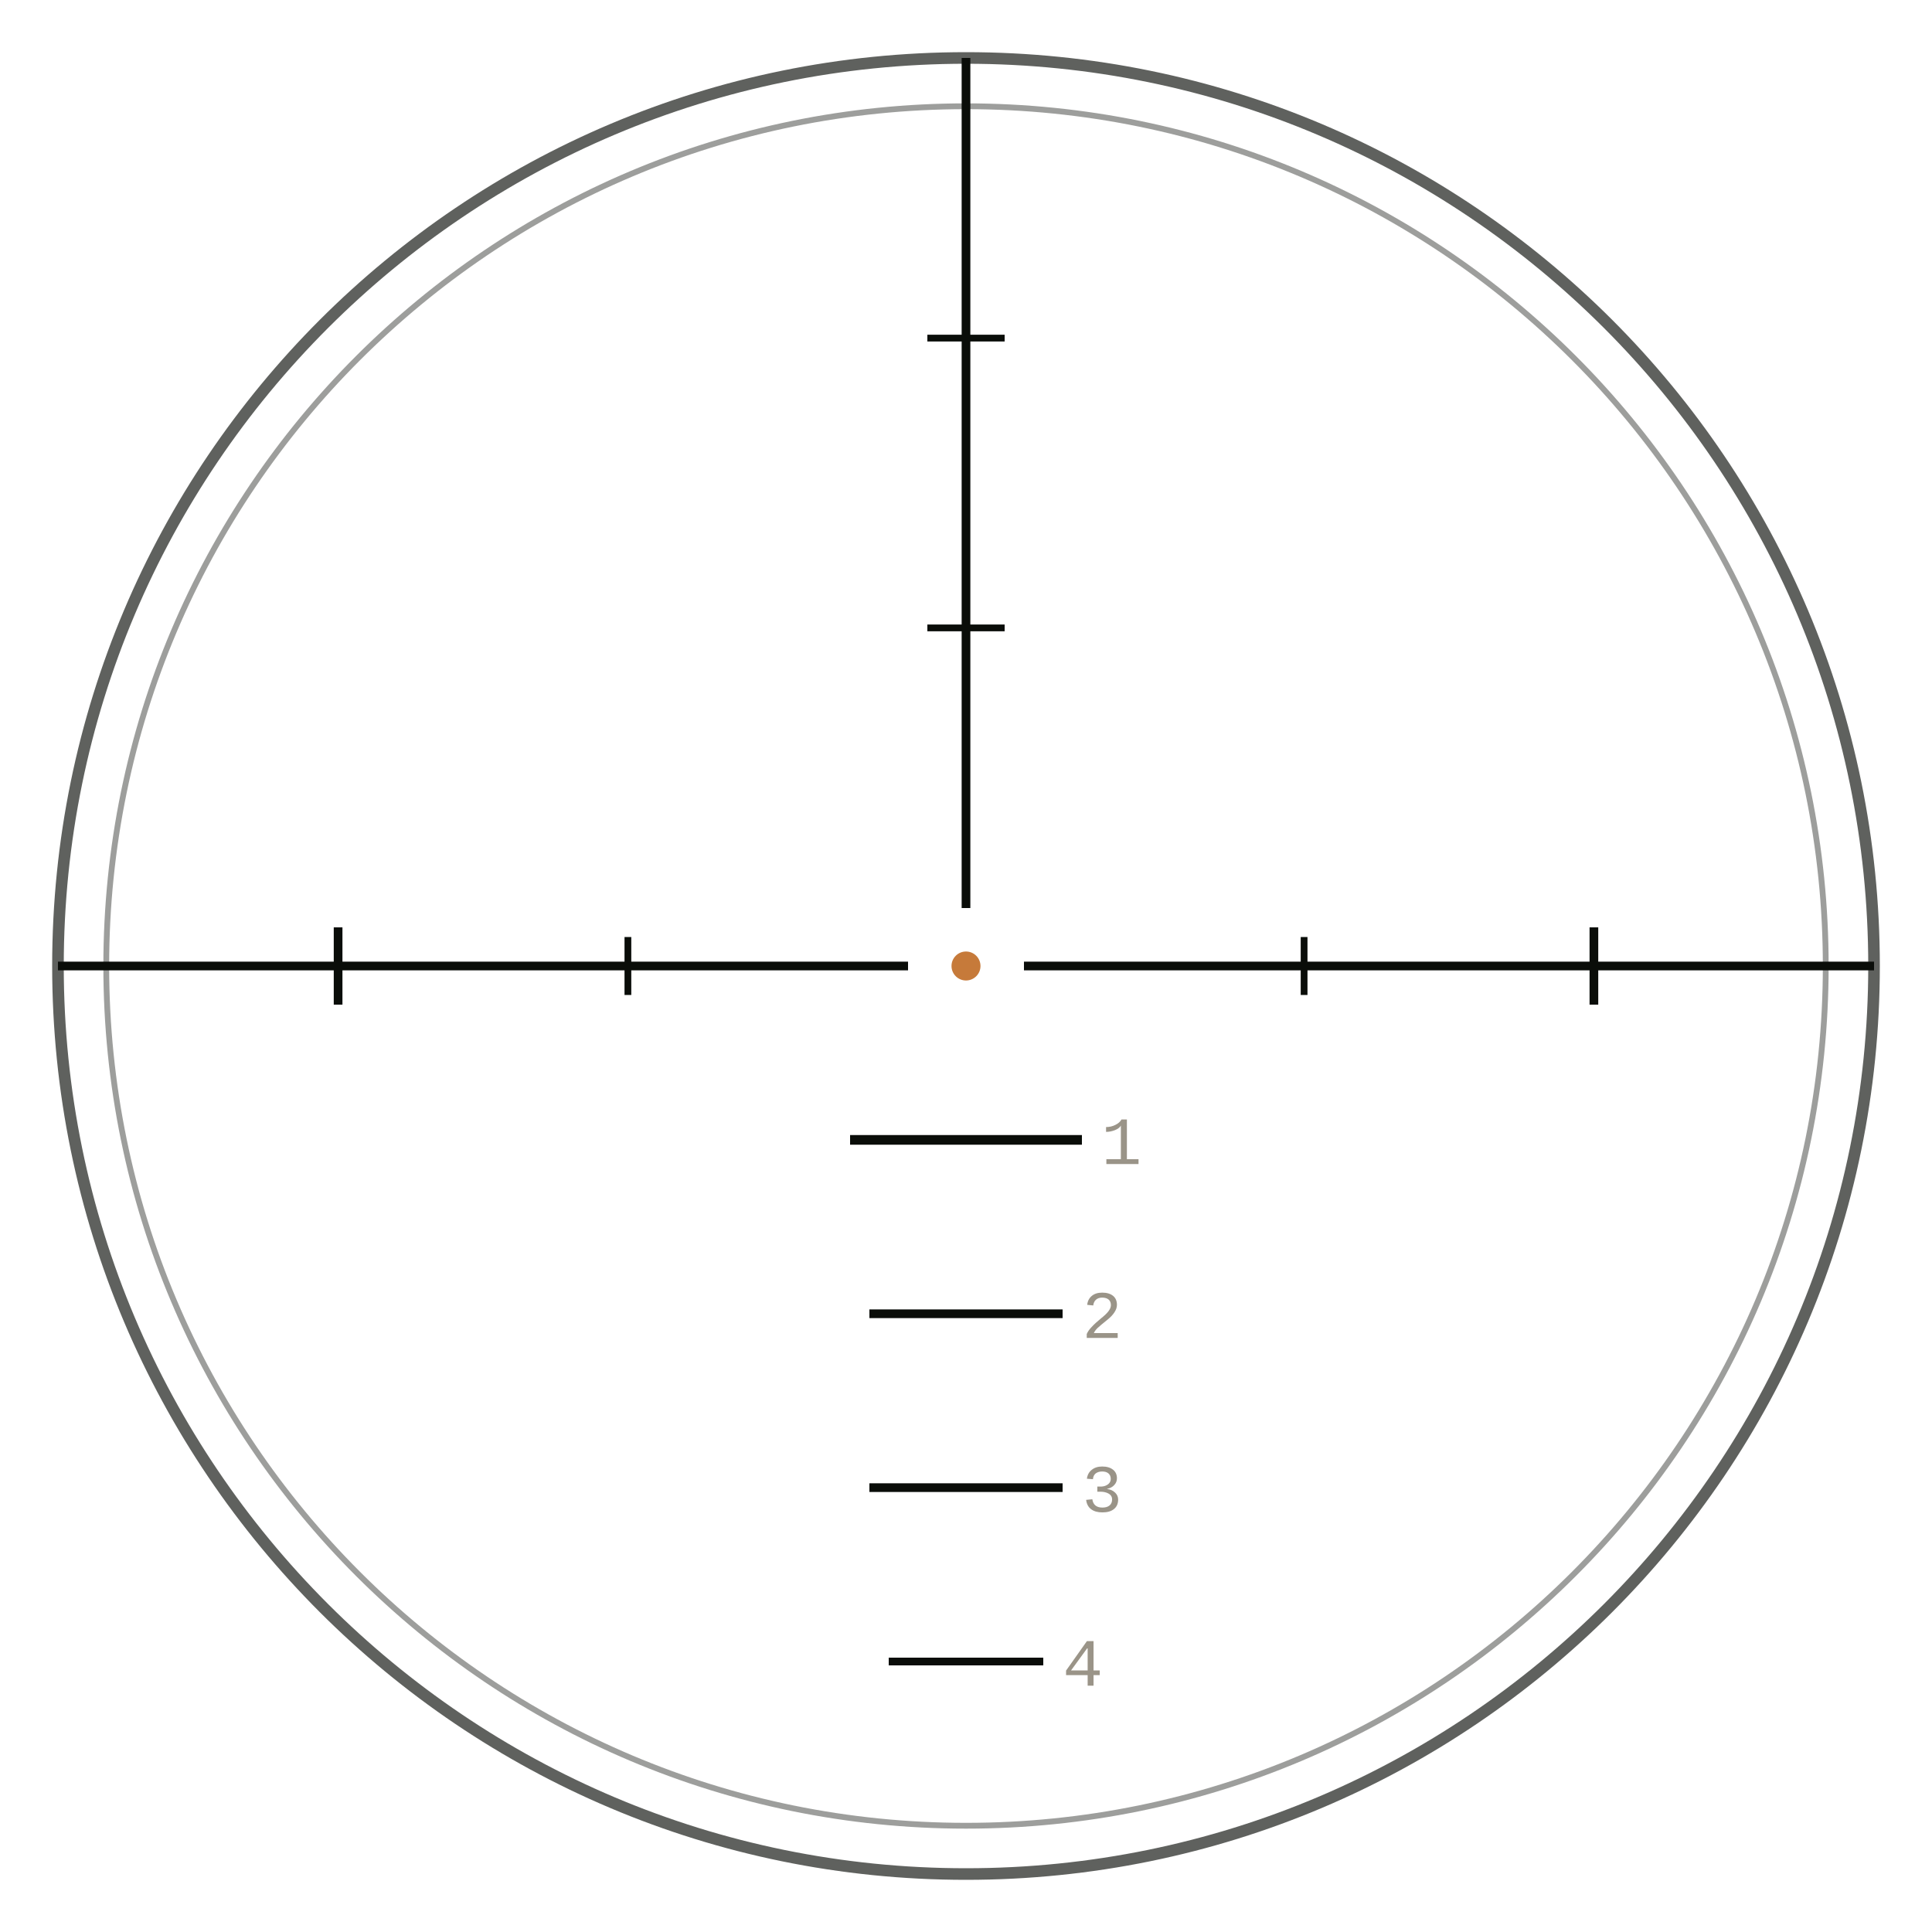
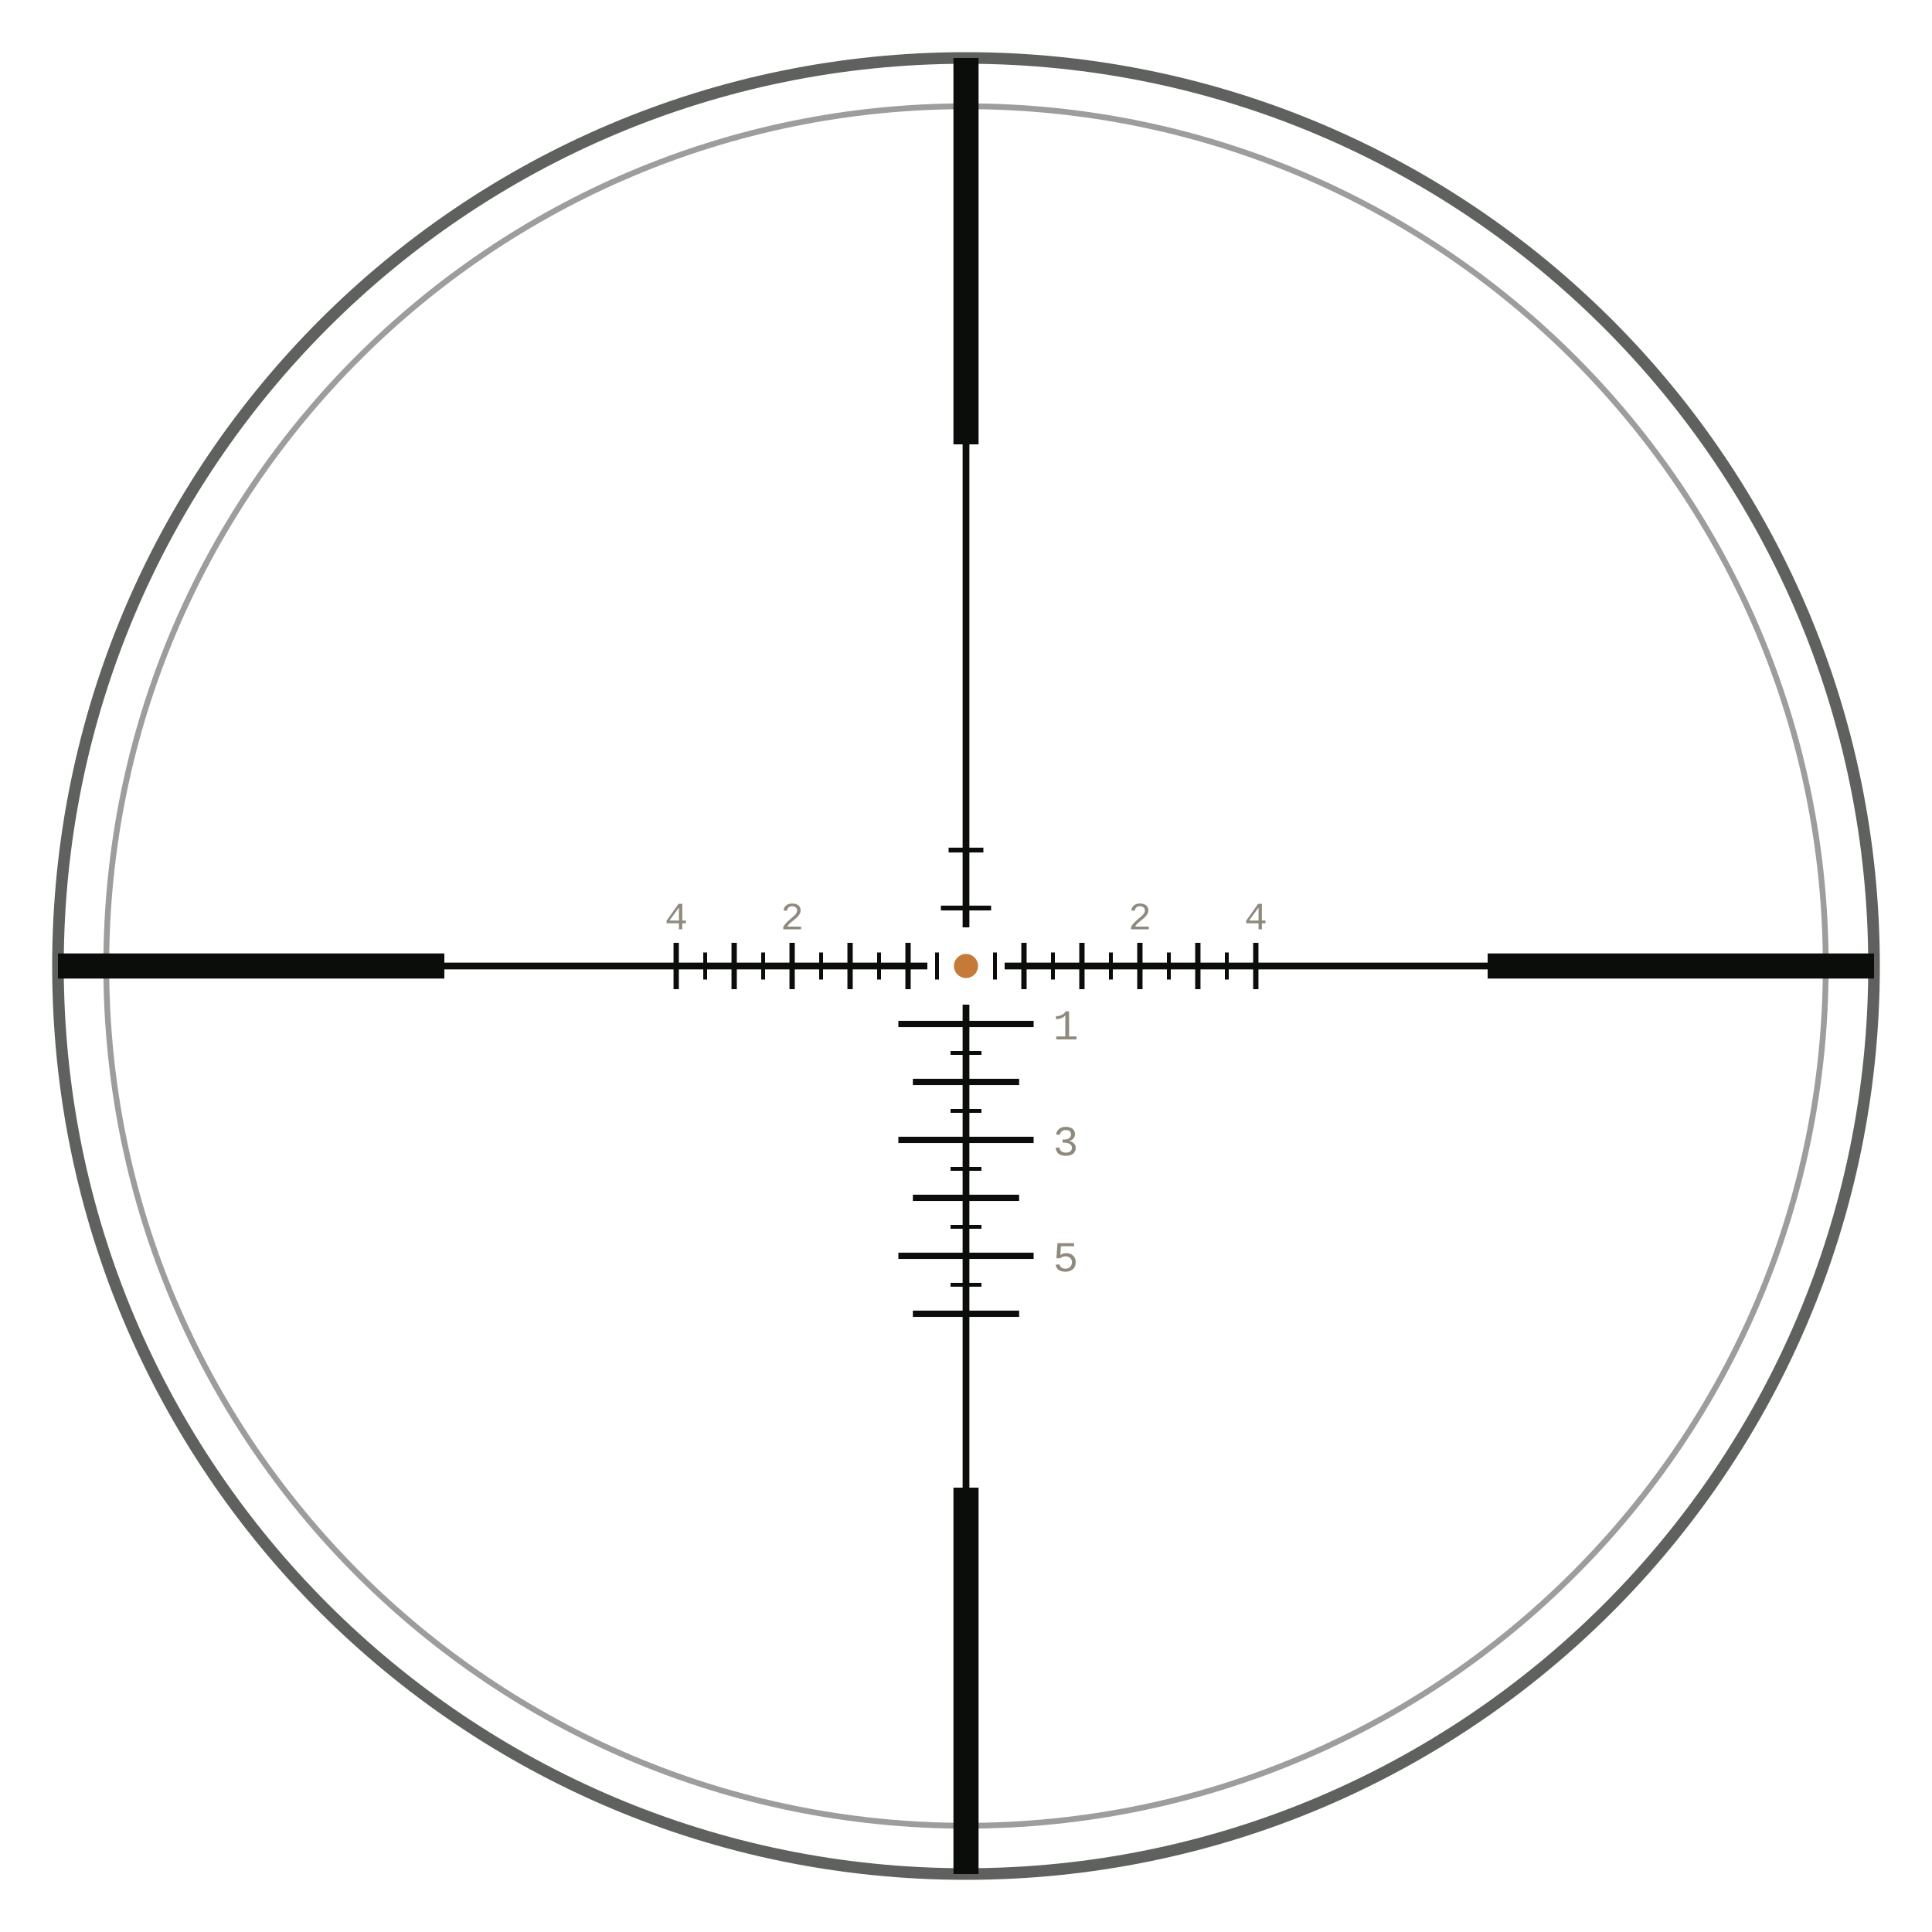
<svg xmlns="http://www.w3.org/2000/svg" viewBox="0 0 200 200">
-   <g stroke="#0a0d09" fill="none">
+   <g stroke="#0a0d09" fill="none" stroke-linecap="butt">
    <circle cx="100" cy="100" r="94" stroke-width="1.2" stroke-opacity="0.65" />
    <circle cx="100" cy="100" r="89" stroke-width="0.6" stroke-opacity="0.4" />
-     <line x1="100" y1="6" x2="100" y2="94" stroke-width="0.9" />
-     <line x1="6" y1="100" x2="94" y2="100" stroke-width="0.9" />
-     <line x1="106" y1="100" x2="194" y2="100" stroke-width="0.9" />
-     <line x1="35" y1="96" x2="35" y2="104" stroke-width="0.9" />
-     <line x1="65" y1="97" x2="65" y2="103" stroke-width="0.7" />
-     <line x1="135" y1="97" x2="135" y2="103" stroke-width="0.7" />
-     <line x1="165" y1="96" x2="165" y2="104" stroke-width="0.9" />
-     <line x1="96" y1="35" x2="104" y2="35" stroke-width="0.7" />
-     <line x1="96" y1="65" x2="104" y2="65" stroke-width="0.7" />
-     <line x1="88" y1="118" x2="112" y2="118" stroke-width="1" />
-     <line x1="90" y1="136" x2="110" y2="136" stroke-width="0.9" />
-     <line x1="90" y1="154" x2="110" y2="154" stroke-width="0.9" />
-     <line x1="92" y1="172" x2="108" y2="172" stroke-width="0.8" />
+     <line x1="100" y1="6" x2="100" y2="46" stroke-width="2.6" />
+     <line x1="6" y1="100" x2="46" y2="100" stroke-width="2.6" />
+     <line x1="154" y1="100" x2="194" y2="100" stroke-width="2.6" />
+     <line x1="100" y1="154" x2="100" y2="194" stroke-width="2.6" />
+     <line x1="100" y1="46" x2="100" y2="96" stroke-width="0.7" />
+     <line x1="46" y1="100" x2="96" y2="100" stroke-width="0.7" />
+     <line x1="104" y1="100" x2="154" y2="100" stroke-width="0.7" />
+     <line x1="100" y1="104" x2="100" y2="154" stroke-width="0.7" />
+     <g stroke-width="0.55">
+       <line x1="94" y1="97.6" x2="94" y2="102.4" />
+       <line x1="88" y1="97.6" x2="88" y2="102.4" />
+       <line x1="82" y1="97.6" x2="82" y2="102.4" />
+       <line x1="76" y1="97.6" x2="76" y2="102.4" />
+       <line x1="70" y1="97.6" x2="70" y2="102.4" />
+       <line x1="106" y1="97.6" x2="106" y2="102.4" />
+       <line x1="112" y1="97.6" x2="112" y2="102.4" />
+       <line x1="118" y1="97.6" x2="118" y2="102.4" />
+       <line x1="124" y1="97.6" x2="124" y2="102.4" />
+       <line x1="130" y1="97.6" x2="130" y2="102.4" />
+     </g>
+     <g stroke-width="0.4">
+       <line x1="97" y1="98.6" x2="97" y2="101.4" />
+       <line x1="91" y1="98.6" x2="91" y2="101.4" />
+       <line x1="85" y1="98.6" x2="85" y2="101.4" />
+       <line x1="79" y1="98.6" x2="79" y2="101.4" />
+       <line x1="73" y1="98.6" x2="73" y2="101.4" />
+       <line x1="103" y1="98.6" x2="103" y2="101.4" />
+       <line x1="109" y1="98.6" x2="109" y2="101.4" />
+       <line x1="115" y1="98.6" x2="115" y2="101.4" />
+       <line x1="121" y1="98.6" x2="121" y2="101.4" />
+       <line x1="127" y1="98.6" x2="127" y2="101.4" />
+     </g>
+     <g stroke-width="0.5">
+       <line x1="97.4" y1="94" x2="102.6" y2="94" />
+       <line x1="98.2" y1="88" x2="101.8" y2="88" />
+     </g>
+     <g stroke-width="0.65">
+       <line x1="93" y1="106" x2="107" y2="106" />
+       <line x1="94.5" y1="112" x2="105.5" y2="112" />
+       <line x1="93" y1="118" x2="107" y2="118" />
+       <line x1="94.5" y1="124" x2="105.5" y2="124" />
+       <line x1="93" y1="130" x2="107" y2="130" />
+       <line x1="94.5" y1="136" x2="105.5" y2="136" />
+     </g>
+     <g stroke-width="0.4">
+       <line x1="98.4" y1="109" x2="101.6" y2="109" />
+       <line x1="98.4" y1="115" x2="101.6" y2="115" />
+       <line x1="98.4" y1="121" x2="101.6" y2="121" />
+       <line x1="98.4" y1="127" x2="101.6" y2="127" />
+       <line x1="98.4" y1="133" x2="101.6" y2="133" />
+     </g>
  </g>
-   <g fill="#9a9488" font-family="'Courier New', monospace" font-size="7" text-anchor="start">
-     <text x="114" y="120.5">1</text>
-     <text x="112" y="138.5">2</text>
-     <text x="112" y="156.5">3</text>
-     <text x="110" y="174.5">4</text>
+   <g fill="#8f8a7e" font-family="'Courier New', monospace" font-size="4.4" text-anchor="start">
+     <text x="109" y="107.6">1</text>
+     <text x="109" y="119.6">3</text>
+     <text x="109" y="131.6">5</text>
  </g>
-   <circle cx="100" cy="100" r="1.5" fill="#c67a3a" />
+   <g fill="#8f8a7e" font-family="'Courier New', monospace" font-size="4" text-anchor="middle">
+     <text x="82" y="96.2">2</text>
+     <text x="70" y="96.2">4</text>
+     <text x="118" y="96.2">2</text>
+     <text x="130" y="96.2">4</text>
+   </g>
+   <circle cx="100" cy="100" r="1.25" fill="#c67a3a" />
</svg>
